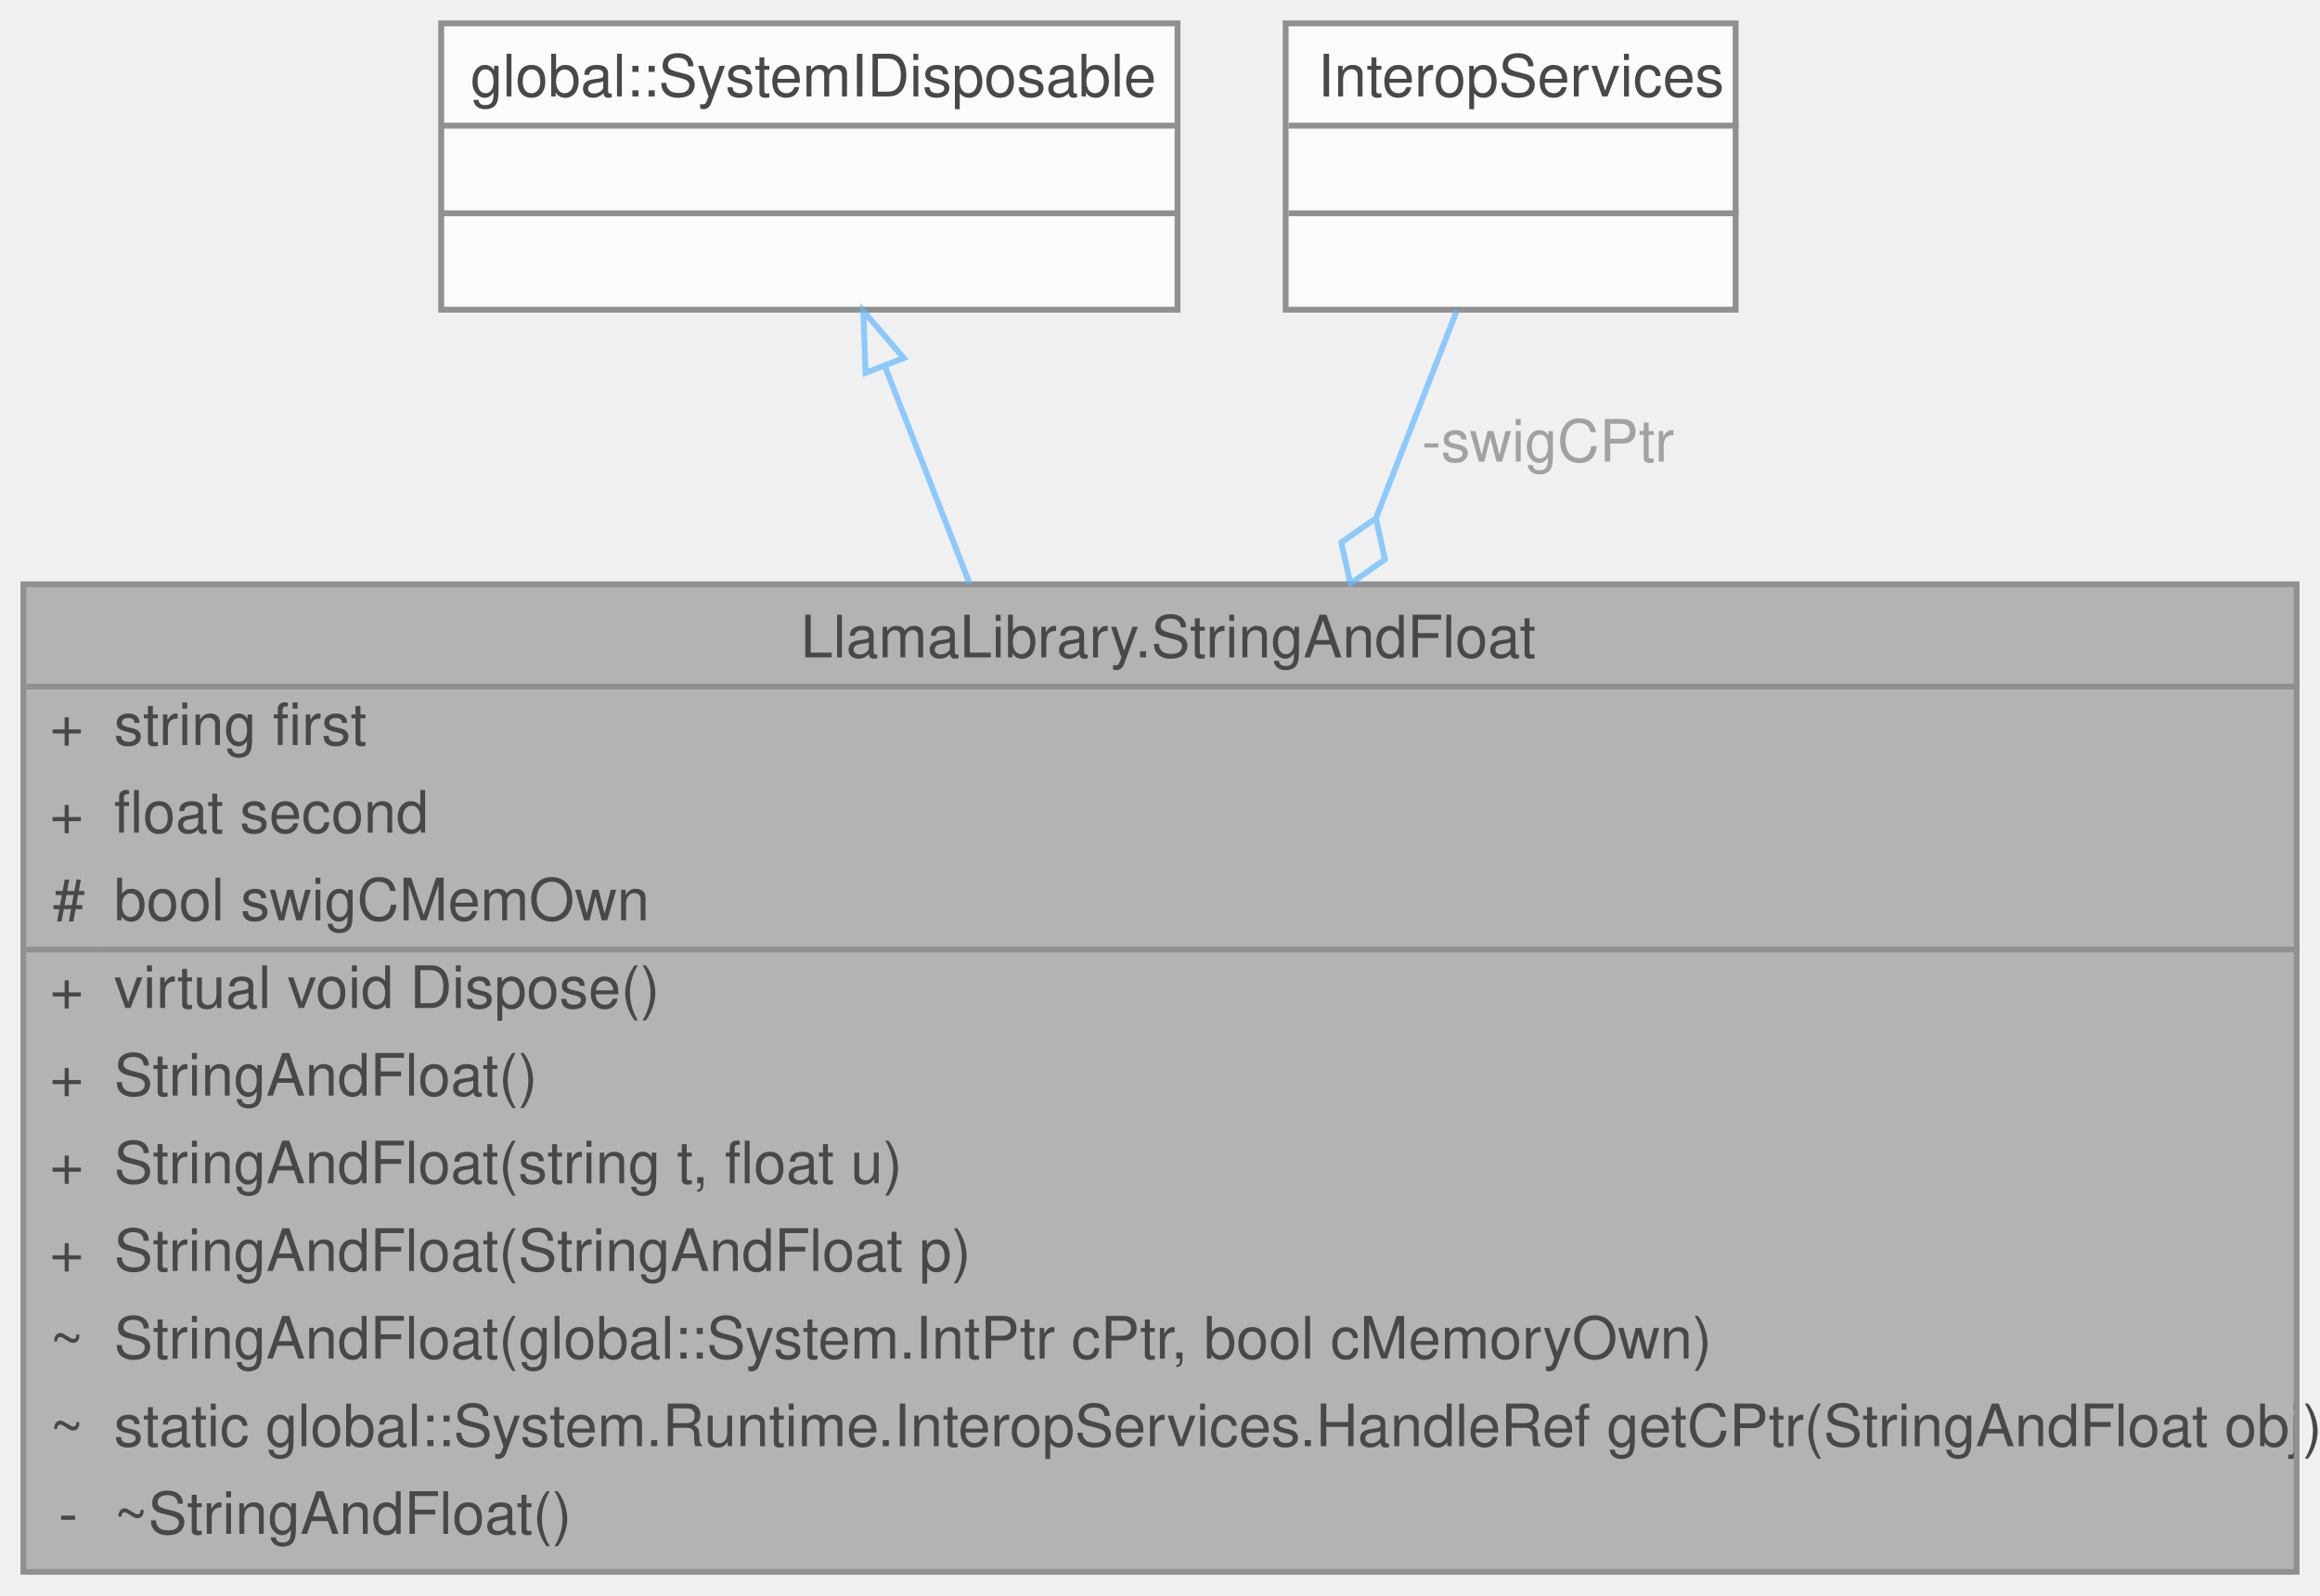
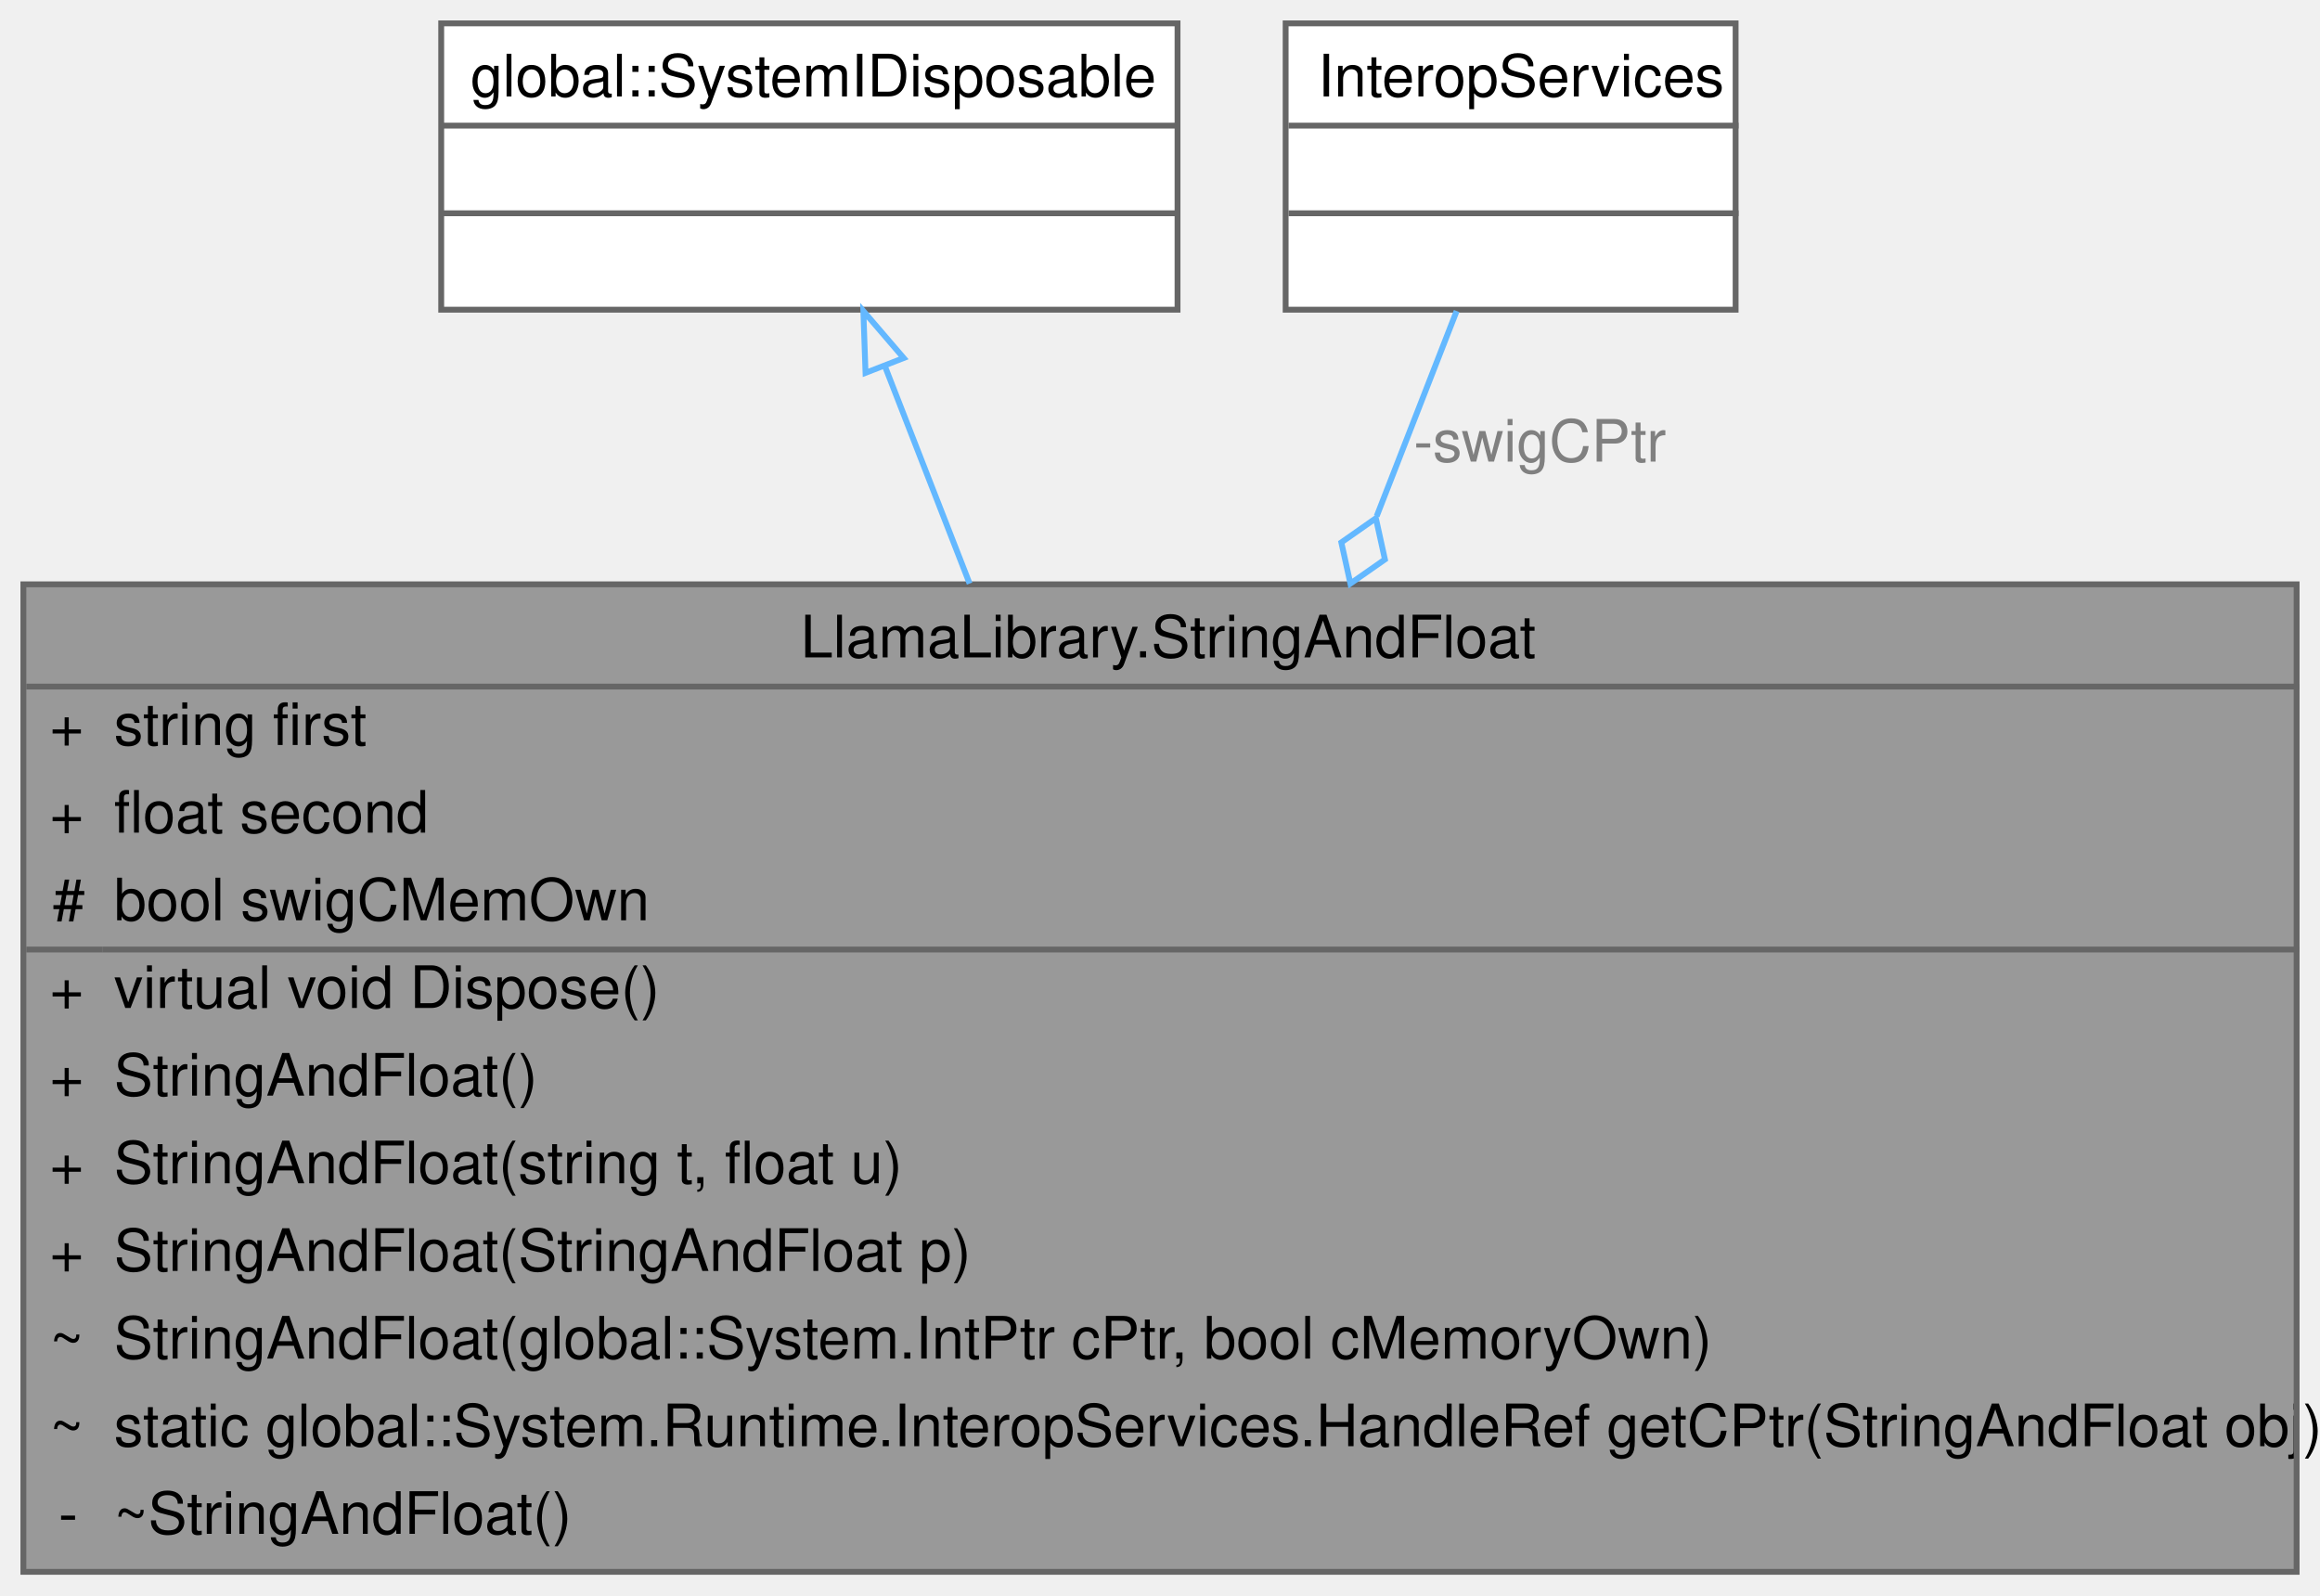
<svg xmlns="http://www.w3.org/2000/svg" xmlns:xlink="http://www.w3.org/1999/xlink" width="397pt" height="273pt" viewBox="0.00 0.00 397.00 273.00">
-   <svg id="main" version="1.1" xml:space="preserve">
-     <style type="text/css">
- .node, .edge {opacity: 0.7;}
- .node.selected, .edge.selected {opacity: 1;}
- .edge:hover path { stroke: red; }
- .edge:hover polygon { stroke: red; fill: red; }
- </style>
-     <svg id="graph" class="graph">
-       <g id="graph0" class="graph" transform="scale(1 1) rotate(0) translate(4 269)">
-         <g id="Node000001" class="node">
-           <g id="a_Node000001">
-             <a xlink:title=" ">
-               <polygon fill="#999999" stroke="none" points="389,-169 0,-169 0,0 389,0 389,-169" />
-               <text text-anchor="start" x="133" y="-156.5" font-family="Helvetica,sans-Serif" font-size="10.00">LlamaLibrary.StringAndFloat</text>
-               <text text-anchor="start" x="4.5" y="-141.5" font-family="Helvetica,sans-Serif" font-size="10.00">+</text>
-               <text text-anchor="start" x="15.5" y="-141.5" font-family="Helvetica,sans-Serif" font-size="10.00">string first</text>
-               <text text-anchor="start" x="4.5" y="-126.5" font-family="Helvetica,sans-Serif" font-size="10.00">+</text>
-               <text text-anchor="start" x="15.5" y="-126.5" font-family="Helvetica,sans-Serif" font-size="10.00">float second</text>
-               <text text-anchor="start" x="5" y="-111.5" font-family="Helvetica,sans-Serif" font-size="10.00">#</text>
-               <text text-anchor="start" x="15.5" y="-111.5" font-family="Helvetica,sans-Serif" font-size="10.00">bool swigCMemOwn</text>
-               <text text-anchor="start" x="4.5" y="-96.5" font-family="Helvetica,sans-Serif" font-size="10.00">+</text>
-               <text text-anchor="start" x="15.5" y="-96.5" font-family="Helvetica,sans-Serif" font-size="10.00">virtual void Dispose()</text>
-               <text text-anchor="start" x="4.5" y="-81.5" font-family="Helvetica,sans-Serif" font-size="10.00">+</text>
-               <text text-anchor="start" x="15.5" y="-81.5" font-family="Helvetica,sans-Serif" font-size="10.00">StringAndFloat()</text>
-               <text text-anchor="start" x="4.5" y="-66.5" font-family="Helvetica,sans-Serif" font-size="10.00">+</text>
-               <text text-anchor="start" x="15.5" y="-66.5" font-family="Helvetica,sans-Serif" font-size="10.00">StringAndFloat(string t, float u)</text>
-               <text text-anchor="start" x="4.5" y="-51.5" font-family="Helvetica,sans-Serif" font-size="10.00">+</text>
-               <text text-anchor="start" x="15.5" y="-51.5" font-family="Helvetica,sans-Serif" font-size="10.00">StringAndFloat(StringAndFloat p)</text>
-               <text text-anchor="start" x="4.5" y="-36.5" font-family="Helvetica,sans-Serif" font-size="10.00">~</text>
-               <text text-anchor="start" x="15.5" y="-36.5" font-family="Helvetica,sans-Serif" font-size="10.00">StringAndFloat(global::System.IntPtr cPtr, bool cMemoryOwn)</text>
-               <text text-anchor="start" x="4.5" y="-21.5" font-family="Helvetica,sans-Serif" font-size="10.00">~</text>
-               <text text-anchor="start" x="15.5" y="-21.5" font-family="Helvetica,sans-Serif" font-size="10.00">static global::System.Runtime.InteropServices.HandleRef getCPtr(StringAndFloat obj)</text>
-               <text text-anchor="start" x="6" y="-6.5" font-family="Helvetica,sans-Serif" font-size="10.00">-</text>
-               <text text-anchor="start" x="15.5" y="-6.5" font-family="Helvetica,sans-Serif" font-size="10.00">~StringAndFloat()</text>
-               <polygon fill="#666666" stroke="#666666" points="0.5,-151.5 0.5,-151.5 389.5,-151.5 389.5,-151.5 0.5,-151.5" />
-               <polygon fill="#666666" stroke="#666666" points="0.5,-106.5 0.5,-106.5 13.5,-106.5 13.5,-106.5 0.5,-106.5" />
-               <polygon fill="#666666" stroke="#666666" points="13.5,-106.5 13.5,-106.5 389.5,-106.5 389.5,-106.5 13.5,-106.5" />
-               <polygon fill="none" stroke="#666666" points="0,0 0,-169 389,-169 389,0 0,0" />
-             </a>
-           </g>
-         </g>
-         <g id="Node000002" class="node">
-           <g id="a_Node000002">
-             <a xlink:title=" ">
-               <polygon fill="white" stroke="none" points="197.5,-265 71.5,-265 71.5,-216 197.5,-216 197.5,-265" />
-               <text text-anchor="start" x="76.5" y="-252.5" font-family="Helvetica,sans-Serif" font-size="10.00">global::SystemIDisposable</text>
-               <text text-anchor="start" x="132.5" y="-237.5" font-family="Helvetica,sans-Serif" font-size="10.00"> </text>
-               <text text-anchor="start" x="132.5" y="-222.5" font-family="Helvetica,sans-Serif" font-size="10.00"> </text>
-               <polygon fill="#666666" stroke="#666666" points="71.5,-247.5 71.5,-247.5 197.5,-247.5 197.5,-247.5 71.5,-247.5" />
-               <polygon fill="#666666" stroke="#666666" points="71.5,-232.5 71.5,-232.5 197.5,-232.5 197.5,-232.5 71.5,-232.5" />
-               <polygon fill="none" stroke="#666666" points="71.5,-216 71.5,-265 197.5,-265 197.5,-216 71.5,-216" />
-             </a>
-           </g>
-         </g>
-         <g id="edge1_Node000001_Node000002" class="edge">
-           <g id="a_edge1_Node000001_Node000002">
-             <a xlink:title=" ">
-               <path fill="none" stroke="#63b8ff" d="M147.49,-206.16C151.8,-195.1 156.81,-182.24 161.92,-169.13" />
-               <polygon fill="none" stroke="#63b8ff" points="144.11,-205.19 143.74,-215.77 150.64,-207.73 144.11,-205.19" />
-             </a>
-           </g>
-         </g>
-         <g id="Node000003" class="node">
-           <g id="a_Node000003">
-             <a xlink:title=" ">
-               <polygon fill="white" stroke="none" points="293,-265 216,-265 216,-216 293,-216 293,-265" />
-               <text text-anchor="start" x="221.5" y="-252.5" font-family="Helvetica,sans-Serif" font-size="10.00">InteropServices</text>
-               <text text-anchor="start" x="253" y="-237.5" font-family="Helvetica,sans-Serif" font-size="10.00"> </text>
-               <text text-anchor="start" x="253" y="-222.5" font-family="Helvetica,sans-Serif" font-size="10.00"> </text>
-               <polygon fill="#666666" stroke="#666666" points="216.5,-247.5 216.5,-247.5 293.5,-247.5 293.5,-247.5 216.5,-247.5" />
-               <polygon fill="#666666" stroke="#666666" points="216.5,-232.5 216.5,-232.5 293.5,-232.5 293.5,-232.5 216.5,-232.5" />
-               <polygon fill="none" stroke="#666666" points="216,-216 216,-265 293,-265 293,-216 216,-216" />
-             </a>
-           </g>
-         </g>
-         <g id="edge2_Node000001_Node000003" class="edge">
-           <g id="a_edge2_Node000001_Node000003">
-             <a xlink:title=" ">
-               <path fill="none" stroke="#63b8ff" d="M245.26,-215.77C241.39,-205.86 236.63,-193.62 231.58,-180.66" />
-               <polygon fill="none" stroke="#63b8ff" points="231.44,-180.31 225.53,-176.17 227.08,-169.13 232.99,-173.26 231.44,-180.31" />
-             </a>
-           </g>
-           <text text-anchor="middle" x="259.5" y="-190" font-family="Helvetica,sans-Serif" font-size="10.00" fill="grey"> -swigCPtr</text>
-         </g>
+   <g id="graph0" class="graph" transform="scale(1 1) rotate(0) translate(4 269)">
+     <g id="Node000001" class="node">
+       <g id="a_Node000001">
+         <a xlink:title=" ">
+           <polygon fill="#999999" stroke="none" points="389,-169 0,-169 0,0 389,0 389,-169" />
+           <text text-anchor="start" x="133" y="-156.5" font-family="Helvetica,sans-Serif" font-size="10.00">LlamaLibrary.StringAndFloat</text>
+           <text text-anchor="start" x="4.5" y="-141.5" font-family="Helvetica,sans-Serif" font-size="10.00">+</text>
+           <text text-anchor="start" x="15.5" y="-141.5" font-family="Helvetica,sans-Serif" font-size="10.00">string first</text>
+           <text text-anchor="start" x="4.5" y="-126.5" font-family="Helvetica,sans-Serif" font-size="10.00">+</text>
+           <text text-anchor="start" x="15.5" y="-126.5" font-family="Helvetica,sans-Serif" font-size="10.00">float second</text>
+           <text text-anchor="start" x="5" y="-111.5" font-family="Helvetica,sans-Serif" font-size="10.00">#</text>
+           <text text-anchor="start" x="15.5" y="-111.5" font-family="Helvetica,sans-Serif" font-size="10.00">bool swigCMemOwn</text>
+           <text text-anchor="start" x="4.5" y="-96.5" font-family="Helvetica,sans-Serif" font-size="10.00">+</text>
+           <text text-anchor="start" x="15.5" y="-96.5" font-family="Helvetica,sans-Serif" font-size="10.00">virtual void Dispose()</text>
+           <text text-anchor="start" x="4.5" y="-81.5" font-family="Helvetica,sans-Serif" font-size="10.00">+</text>
+           <text text-anchor="start" x="15.5" y="-81.5" font-family="Helvetica,sans-Serif" font-size="10.00">StringAndFloat()</text>
+           <text text-anchor="start" x="4.5" y="-66.5" font-family="Helvetica,sans-Serif" font-size="10.00">+</text>
+           <text text-anchor="start" x="15.5" y="-66.5" font-family="Helvetica,sans-Serif" font-size="10.00">StringAndFloat(string t, float u)</text>
+           <text text-anchor="start" x="4.5" y="-51.5" font-family="Helvetica,sans-Serif" font-size="10.00">+</text>
+           <text text-anchor="start" x="15.5" y="-51.5" font-family="Helvetica,sans-Serif" font-size="10.00">StringAndFloat(StringAndFloat p)</text>
+           <text text-anchor="start" x="4.5" y="-36.5" font-family="Helvetica,sans-Serif" font-size="10.00">~</text>
+           <text text-anchor="start" x="15.5" y="-36.5" font-family="Helvetica,sans-Serif" font-size="10.00">StringAndFloat(global::System.IntPtr cPtr, bool cMemoryOwn)</text>
+           <text text-anchor="start" x="4.5" y="-21.5" font-family="Helvetica,sans-Serif" font-size="10.00">~</text>
+           <text text-anchor="start" x="15.5" y="-21.5" font-family="Helvetica,sans-Serif" font-size="10.00">static global::System.Runtime.InteropServices.HandleRef getCPtr(StringAndFloat obj)</text>
+           <text text-anchor="start" x="6" y="-6.5" font-family="Helvetica,sans-Serif" font-size="10.00">-</text>
+           <text text-anchor="start" x="15.5" y="-6.5" font-family="Helvetica,sans-Serif" font-size="10.00">~StringAndFloat()</text>
+           <polygon fill="#666666" stroke="#666666" points="0.5,-151.5 0.5,-151.5 389.5,-151.5 389.5,-151.5 0.5,-151.5" />
+           <polygon fill="#666666" stroke="#666666" points="0.5,-106.5 0.5,-106.5 13.5,-106.5 13.5,-106.5 0.5,-106.5" />
+           <polygon fill="#666666" stroke="#666666" points="13.5,-106.5 13.5,-106.5 389.5,-106.5 389.5,-106.5 13.5,-106.5" />
+           <polygon fill="none" stroke="#666666" points="0,0 0,-169 389,-169 389,0 0,0" />
+         </a>
      </g>
-     </svg>
-   </svg>
-   <style type="text/css">
- 
- [data-mouse-over-selected='false'] { opacity: 0.7; }
- [data-mouse-over-selected='true']  { opacity: 1.0; }
- 
- </style>
+     </g>
+     <g id="Node000002" class="node">
+       <g id="a_Node000002">
+         <a xlink:title=" ">
+           <polygon fill="white" stroke="none" points="197.5,-265 71.5,-265 71.5,-216 197.5,-216 197.5,-265" />
+           <text text-anchor="start" x="76.5" y="-252.5" font-family="Helvetica,sans-Serif" font-size="10.00">global::SystemIDisposable</text>
+           <text text-anchor="start" x="132.5" y="-237.5" font-family="Helvetica,sans-Serif" font-size="10.00"> </text>
+           <text text-anchor="start" x="132.5" y="-222.5" font-family="Helvetica,sans-Serif" font-size="10.00"> </text>
+           <polygon fill="#666666" stroke="#666666" points="71.5,-247.5 71.5,-247.5 197.5,-247.5 197.5,-247.5 71.5,-247.5" />
+           <polygon fill="#666666" stroke="#666666" points="71.5,-232.5 71.5,-232.5 197.5,-232.5 197.5,-232.5 71.5,-232.5" />
+           <polygon fill="none" stroke="#666666" points="71.5,-216 71.5,-265 197.5,-265 197.5,-216 71.5,-216" />
+         </a>
+       </g>
+     </g>
+     <g id="edge1_Node000001_Node000002" class="edge">
+       <g id="a_edge1_Node000001_Node000002">
+         <a xlink:title=" ">
+           <path fill="none" stroke="#63b8ff" d="M147.49,-206.16C151.8,-195.1 156.81,-182.24 161.92,-169.13" />
+           <polygon fill="none" stroke="#63b8ff" points="144.11,-205.19 143.74,-215.77 150.64,-207.73 144.11,-205.19" />
+         </a>
+       </g>
+     </g>
+     <g id="Node000003" class="node">
+       <g id="a_Node000003">
+         <a xlink:title=" ">
+           <polygon fill="white" stroke="none" points="293,-265 216,-265 216,-216 293,-216 293,-265" />
+           <text text-anchor="start" x="221.5" y="-252.5" font-family="Helvetica,sans-Serif" font-size="10.00">InteropServices</text>
+           <text text-anchor="start" x="253" y="-237.5" font-family="Helvetica,sans-Serif" font-size="10.00"> </text>
+           <text text-anchor="start" x="253" y="-222.5" font-family="Helvetica,sans-Serif" font-size="10.00"> </text>
+           <polygon fill="#666666" stroke="#666666" points="216.5,-247.5 216.5,-247.5 293.5,-247.5 293.5,-247.5 216.5,-247.5" />
+           <polygon fill="#666666" stroke="#666666" points="216.5,-232.5 216.5,-232.5 293.5,-232.5 293.5,-232.5 216.5,-232.5" />
+           <polygon fill="none" stroke="#666666" points="216,-216 216,-265 293,-265 293,-216 216,-216" />
+         </a>
+       </g>
+     </g>
+     <g id="edge2_Node000001_Node000003" class="edge">
+       <g id="a_edge2_Node000001_Node000003">
+         <a xlink:title=" ">
+           <path fill="none" stroke="#63b8ff" d="M245.26,-215.77C241.39,-205.86 236.63,-193.62 231.58,-180.66" />
+           <polygon fill="none" stroke="#63b8ff" points="231.44,-180.31 225.53,-176.17 227.08,-169.13 232.99,-173.26 231.44,-180.31" />
+         </a>
+       </g>
+       <text text-anchor="middle" x="259.5" y="-190" font-family="Helvetica,sans-Serif" font-size="10.00" fill="grey"> -swigCPtr</text>
+     </g>
+   </g>
</svg>
